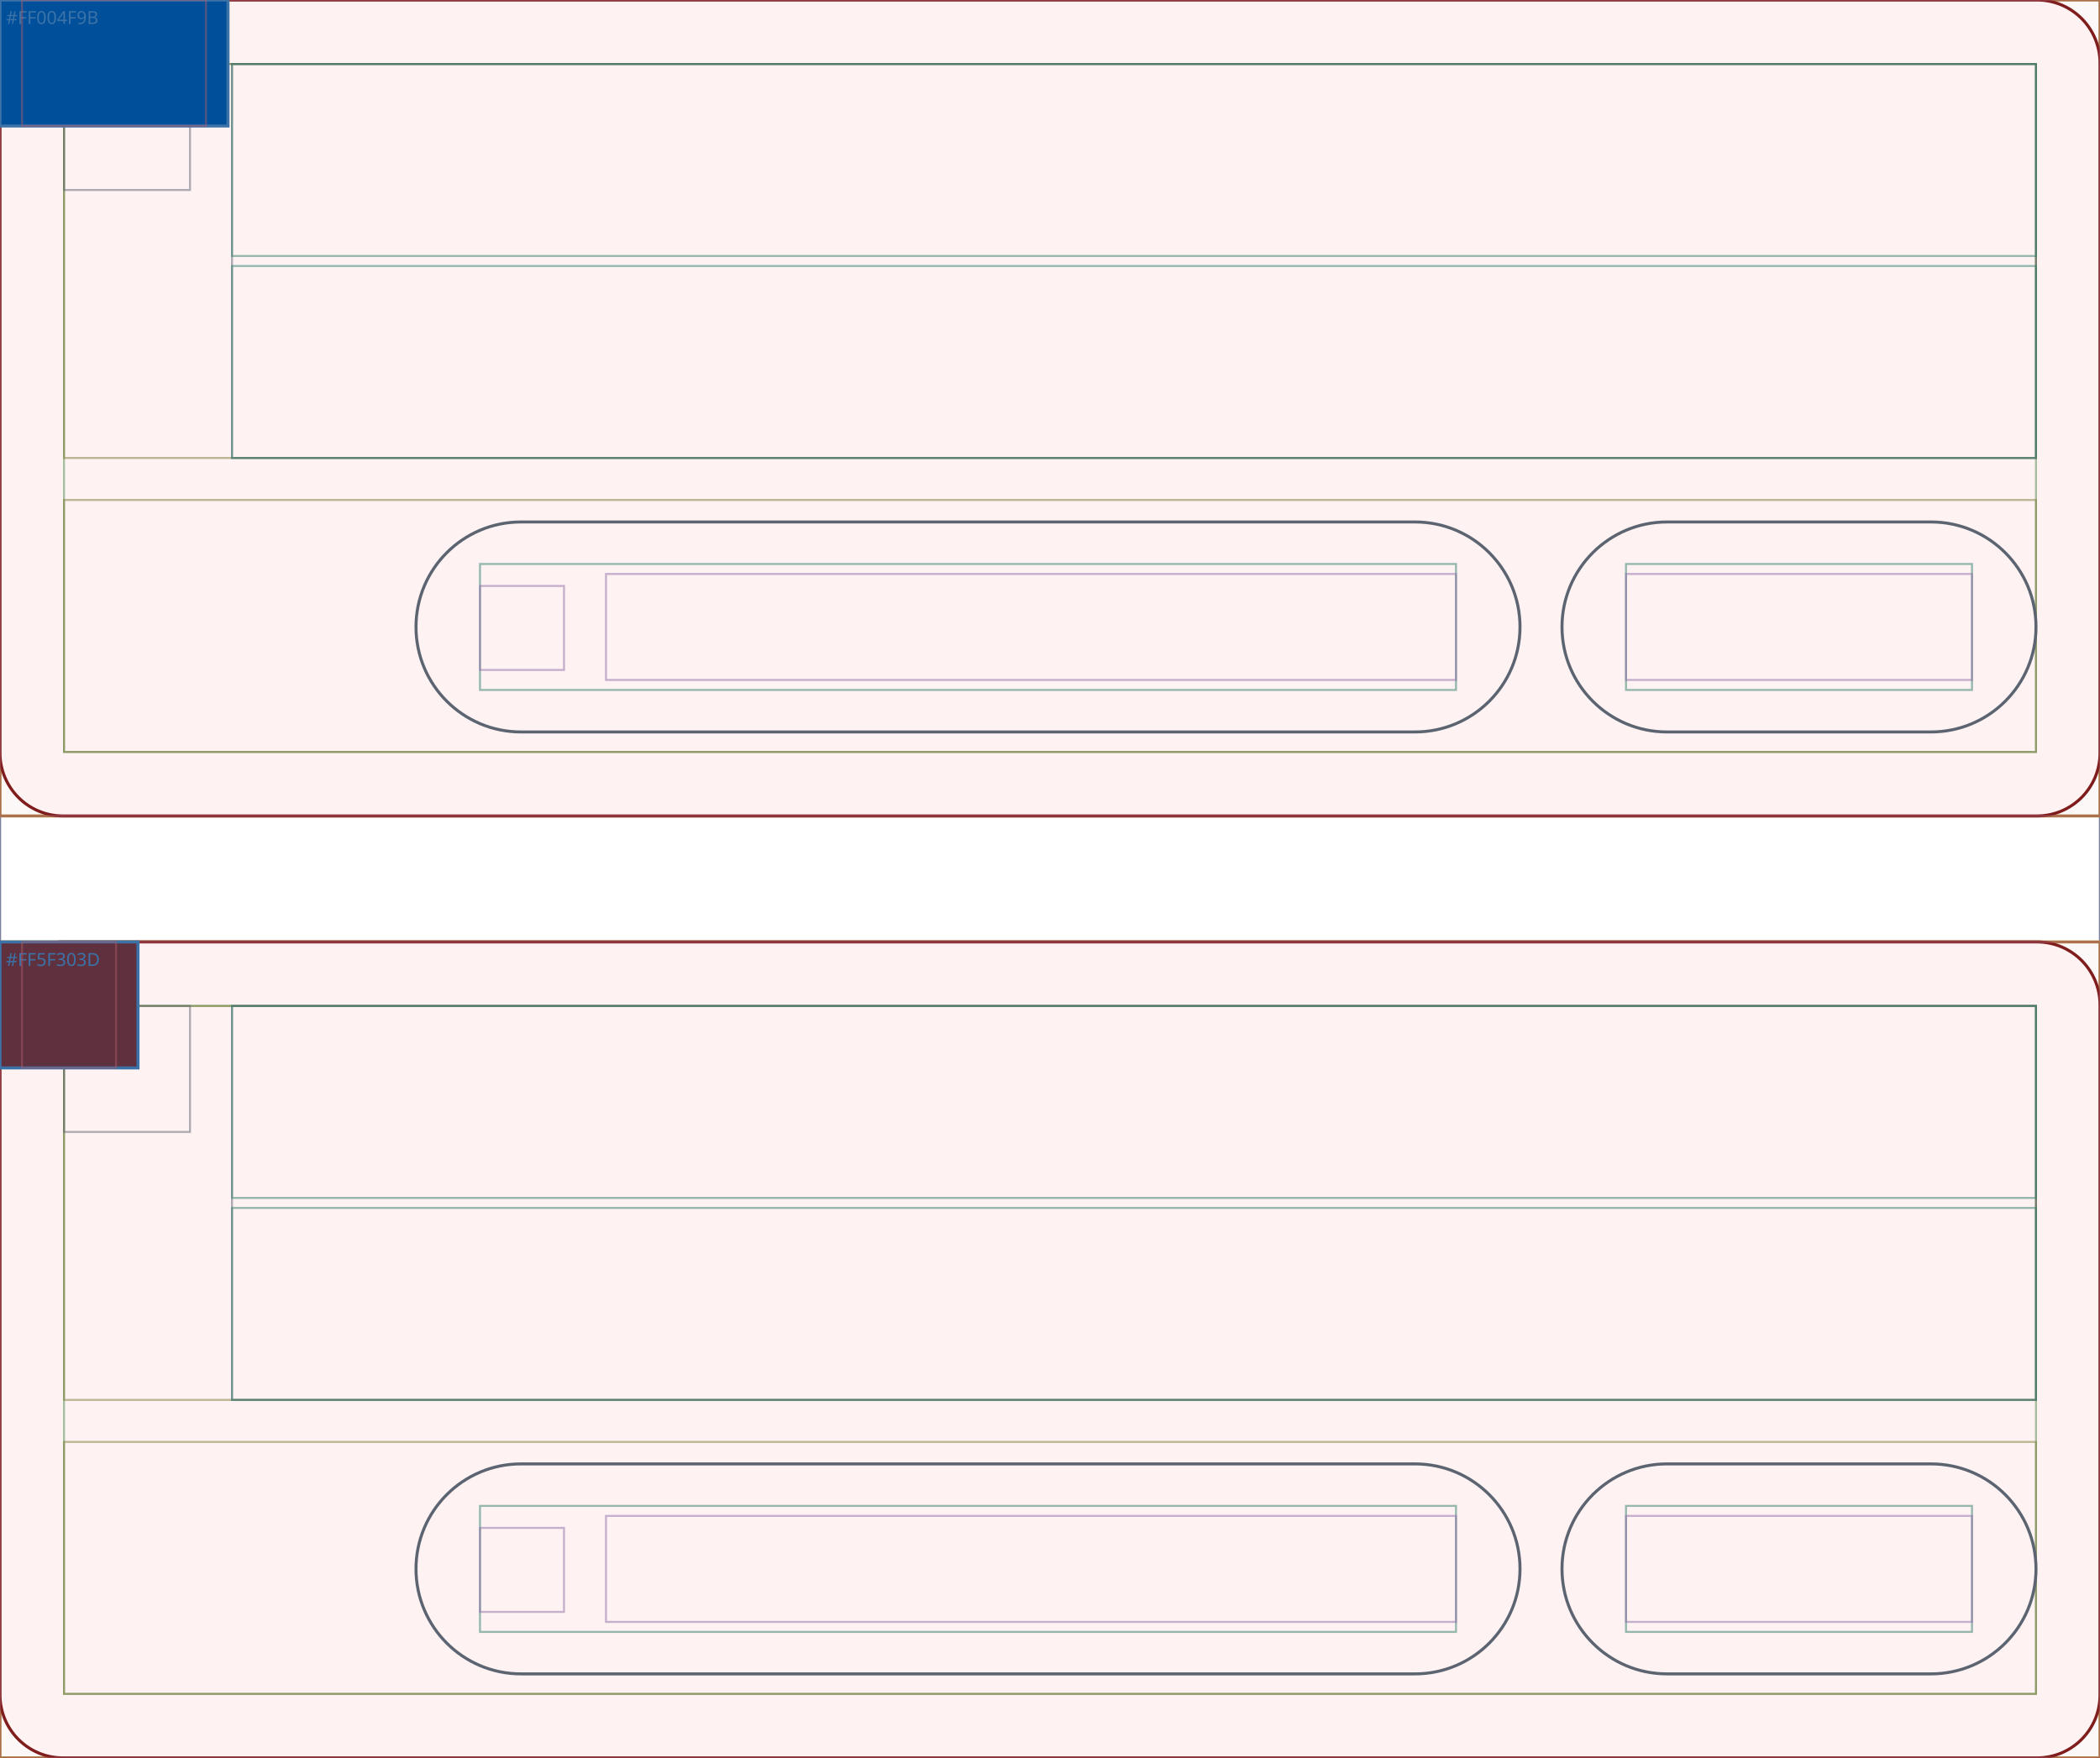
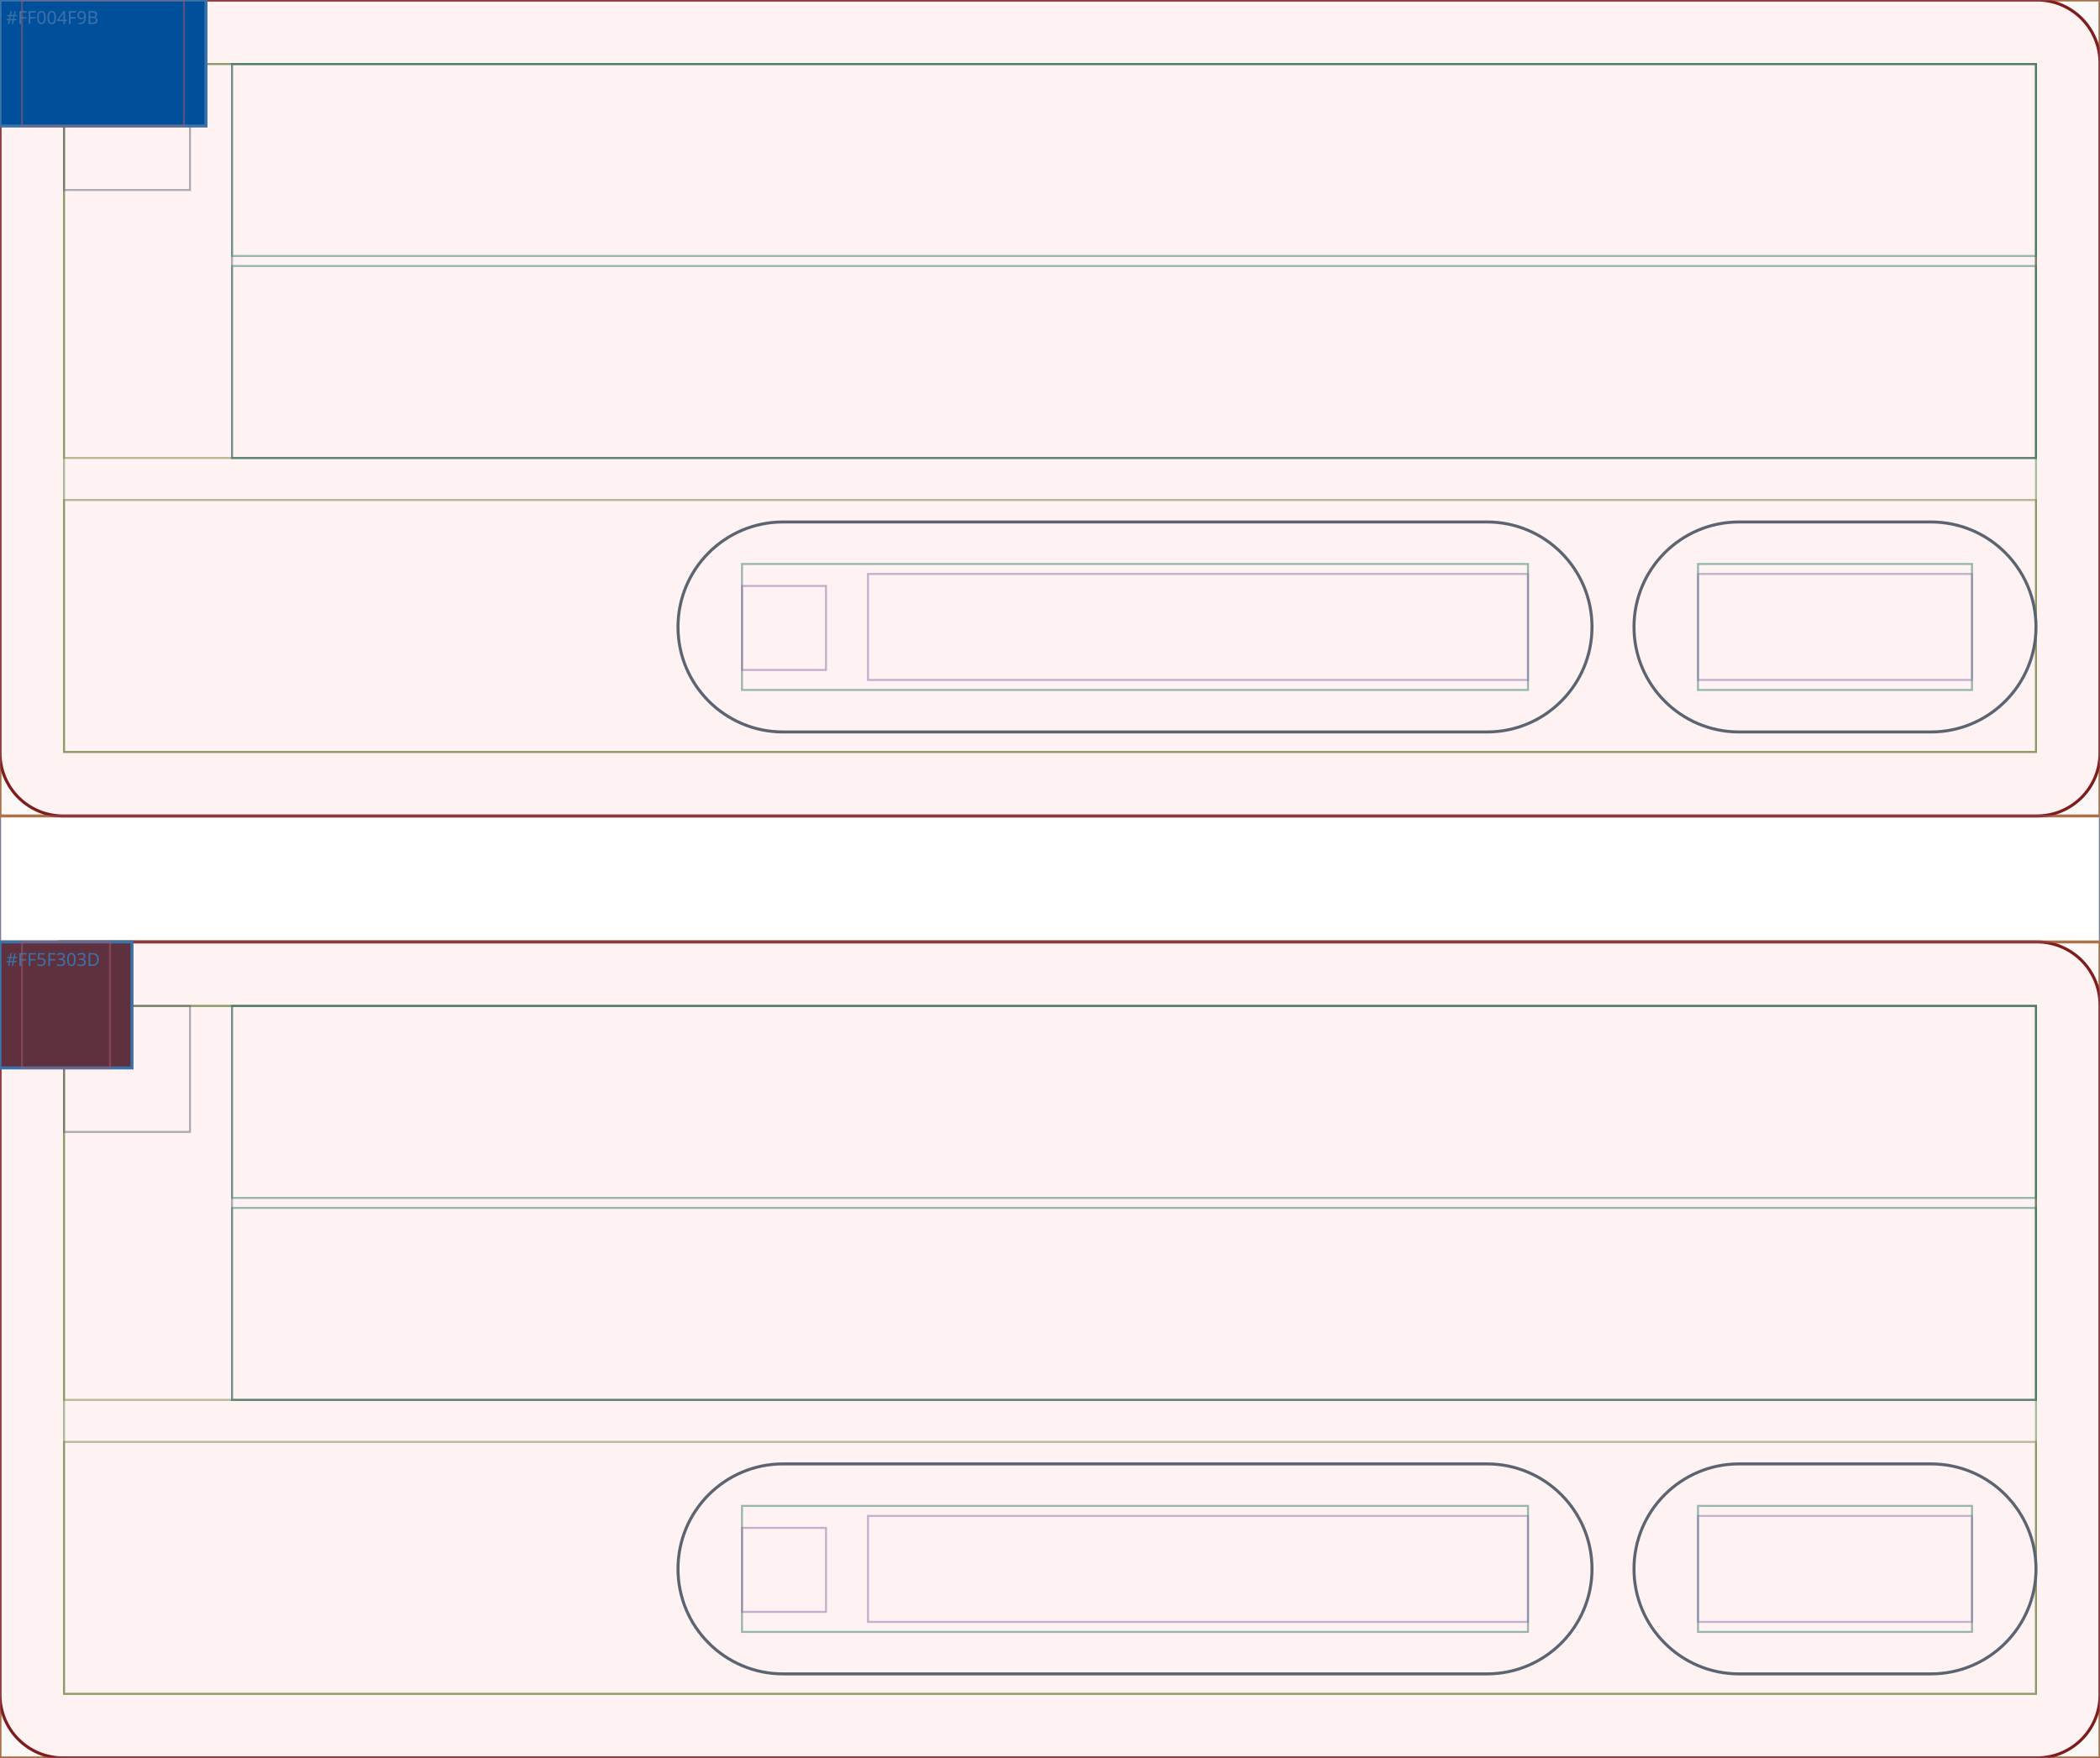
<svg xmlns="http://www.w3.org/2000/svg" viewBox="0 0 1050 879" width="1050" height="879" role="img" aria-label="error-banner-inline-notification-card-long-text-clipped-preview layout wireframe">
  <rect width="1050" height="879" fill="#ffffff" />
  <g>
    <rect x="0" y="0" width="1050" height="879" fill="none" fill-opacity="0" stroke="#5B6470" stroke-width="1" stroke-opacity="0.5" />
  </g>
  <g>
    <rect x="0" y="0" width="1050" height="879" fill="none" fill-opacity="0" stroke="#2E7D6B" stroke-width="1" stroke-opacity="0.5" />
  </g>
  <g>
    <rect x="0" y="0" width="1050" height="879" fill="none" fill-opacity="0" stroke="#8E6BA8" stroke-width="1" stroke-opacity="0.5" />
  </g>
  <g>
    <rect x="0" y="0" width="1050" height="408" fill="#FCF8F8" fill-opacity="1" stroke="#B0813B" stroke-width="1.5" stroke-opacity="1" />
    <text x="3" y="12" font-family="system-ui, sans-serif" font-size="9" fill="#B0813B">#FFFCF8F8</text>
  </g>
  <g>
    <path d="M31.5,0 H1018.5 A31.5,31.5 0 0 1 1050,31.5 V376.5 A31.5,31.5 0 0 1 1018.5,408 H31.5 A31.5,31.5 0 0 1 0,376.5 V31.5 A31.5,31.5 0 0 1 31.5,0 Z" fill="#FEF2F2" fill-opacity="1" stroke="#7F1D1D" stroke-width="1.5" stroke-opacity="1" />
    <text x="3" y="12" font-family="system-ui, sans-serif" font-size="9" fill="#7F1D1D">#FFFEF2F2</text>
  </g>
  <g>
    <rect x="0" y="0" width="1050" height="408" fill="none" fill-opacity="0" stroke="#A85B6B" stroke-width="1" stroke-opacity="0.5" />
  </g>
  <g>
    <rect x="32" y="32" width="986" height="344" fill="none" fill-opacity="0" stroke="#4F8A4A" stroke-width="1" stroke-opacity="0.5" />
  </g>
  <g>
    <rect x="32" y="32" width="986" height="197" fill="none" fill-opacity="0" stroke="#7A7A33" stroke-width="1" stroke-opacity="0.5" />
  </g>
  <g>
    <rect x="32" y="32" width="63" height="63" fill="none" fill-opacity="0" stroke="#5B6470" stroke-width="1" stroke-opacity="0.5" />
  </g>
  <g>
    <rect x="116" y="32" width="902" height="197" fill="none" fill-opacity="0" stroke="#5B6470" stroke-width="1" stroke-opacity="0.5" />
  </g>
  <g>
    <rect x="116" y="32" width="902" height="96" fill="none" fill-opacity="0" stroke="#2E7D6B" stroke-width="1" stroke-opacity="0.5" />
  </g>
  <g>
    <rect x="116" y="133" width="902" height="96" fill="none" fill-opacity="0" stroke="#2E7D6B" stroke-width="1" stroke-opacity="0.5" />
  </g>
  <g>
    <rect x="32" y="250" width="986" height="126" fill="none" fill-opacity="0" stroke="#7A7A33" stroke-width="1" stroke-opacity="0.5" />
  </g>
  <g>
-     <path d="M260.5,261 H707.5 A52.5,52.5 0 0 1 760,313.5 V313.5 A52.5,52.5 0 0 1 707.5,366 H260.5 A52.5,52.5 0 0 1 208,313.5 V313.5 A52.5,52.5 0 0 1 260.5,261 Z" fill="none" fill-opacity="0" stroke="#5B6470" stroke-width="1.5" stroke-opacity="1" />
+     <path d="M391.5,261 H743.5 A52.5,52.5 0 0 1 796,313.5 V313.5 A52.5,52.5 0 0 1 743.5,366 H391.5 A52.5,52.5 0 0 1 339,313.5 V313.5 A52.5,52.5 0 0 1 391.5,261 Z" fill="none" fill-opacity="0" stroke="#5B6470" stroke-width="1.5" stroke-opacity="1" />
  </g>
  <g>
-     <rect x="240" y="282" width="488" height="63" fill="none" fill-opacity="0" stroke="#2E7D6B" stroke-width="1" stroke-opacity="0.5" />
+     <rect x="371" y="282" width="393" height="63" fill="none" fill-opacity="0" stroke="#2E7D6B" stroke-width="1" stroke-opacity="0.5" />
  </g>
  <g>
-     <rect x="240" y="293" width="42" height="42" fill="none" fill-opacity="0" stroke="#8E6BA8" stroke-width="1" stroke-opacity="0.5" />
+     <rect x="371" y="293" width="42" height="42" fill="none" fill-opacity="0" stroke="#8E6BA8" stroke-width="1" stroke-opacity="0.5" />
  </g>
  <g>
-     <rect x="303" y="287" width="425" height="53" fill="none" fill-opacity="0" stroke="#8E6BA8" stroke-width="1" stroke-opacity="0.5" />
+     <rect x="434" y="287" width="330" height="53" fill="none" fill-opacity="0" stroke="#8E6BA8" stroke-width="1" stroke-opacity="0.5" />
  </g>
  <g>
-     <path d="M833.5,261 H965.5 A52.5,52.5 0 0 1 1018,313.5 V313.5 A52.5,52.5 0 0 1 965.5,366 H833.5 A52.5,52.5 0 0 1 781,313.5 V313.5 A52.5,52.5 0 0 1 833.5,261 Z" fill="none" fill-opacity="0" stroke="#5B6470" stroke-width="1.5" stroke-opacity="1" />
+     <path d="M869.5,261 H965.5 A52.5,52.5 0 0 1 1018,313.5 V313.5 A52.5,52.5 0 0 1 965.5,366 H869.5 A52.5,52.5 0 0 1 817,313.5 V313.5 A52.5,52.5 0 0 1 869.5,261 Z" fill="none" fill-opacity="0" stroke="#5B6470" stroke-width="1.5" stroke-opacity="1" />
  </g>
  <g>
-     <rect x="813" y="282" width="173" height="63" fill="none" fill-opacity="0" stroke="#2E7D6B" stroke-width="1" stroke-opacity="0.5" />
+     <rect x="849" y="282" width="137" height="63" fill="none" fill-opacity="0" stroke="#2E7D6B" stroke-width="1" stroke-opacity="0.5" />
  </g>
  <g>
-     <rect x="813" y="287" width="173" height="53" fill="none" fill-opacity="0" stroke="#8E6BA8" stroke-width="1" stroke-opacity="0.5" />
+     <rect x="849" y="287" width="137" height="53" fill="none" fill-opacity="0" stroke="#8E6BA8" stroke-width="1" stroke-opacity="0.5" />
  </g>
  <g>
-     <rect x="0" y="0" width="114" height="63" fill="#004F9B" fill-opacity="1" stroke="#3B72A8" stroke-width="1.5" stroke-opacity="1" />
+     <rect x="0" y="0" width="103" height="63" fill="#004F9B" fill-opacity="1" stroke="#3B72A8" stroke-width="1.5" stroke-opacity="1" />
    <text x="3" y="12" font-family="system-ui, sans-serif" font-size="9" fill="#3B72A8">#FF004F9B</text>
  </g>
  <g>
-     <rect x="11" y="0" width="92" height="63" fill="none" fill-opacity="0" stroke="#A85B6B" stroke-width="1" stroke-opacity="0.5" />
+     <rect x="11" y="0" width="81" height="63" fill="none" fill-opacity="0" stroke="#A85B6B" stroke-width="1" stroke-opacity="0.5" />
  </g>
  <g>
    <rect x="0" y="471" width="1050" height="408" fill="#FCF8F8" fill-opacity="1" stroke="#B0813B" stroke-width="1.5" stroke-opacity="1" />
    <text x="3" y="483" font-family="system-ui, sans-serif" font-size="9" fill="#B0813B">#FFFCF8F8</text>
  </g>
  <g>
    <path d="M31.5,471 H1018.5 A31.5,31.5 0 0 1 1050,502.5 V847.5 A31.5,31.5 0 0 1 1018.5,879 H31.5 A31.5,31.5 0 0 1 0,847.5 V502.5 A31.5,31.5 0 0 1 31.5,471 Z" fill="#FEF2F2" fill-opacity="1" stroke="#7F1D1D" stroke-width="1.5" stroke-opacity="1" />
    <text x="3" y="483" font-family="system-ui, sans-serif" font-size="9" fill="#7F1D1D">#FFFEF2F2</text>
  </g>
  <g>
    <rect x="0" y="471" width="1050" height="408" fill="none" fill-opacity="0" stroke="#A85B6B" stroke-width="1" stroke-opacity="0.5" />
  </g>
  <g>
    <rect x="32" y="503" width="986" height="344" fill="none" fill-opacity="0" stroke="#4F8A4A" stroke-width="1" stroke-opacity="0.5" />
  </g>
  <g>
    <rect x="32" y="503" width="986" height="197" fill="none" fill-opacity="0" stroke="#7A7A33" stroke-width="1" stroke-opacity="0.5" />
  </g>
  <g>
    <rect x="32" y="503" width="63" height="63" fill="none" fill-opacity="0" stroke="#5B6470" stroke-width="1" stroke-opacity="0.5" />
  </g>
  <g>
    <rect x="116" y="503" width="902" height="197" fill="none" fill-opacity="0" stroke="#5B6470" stroke-width="1" stroke-opacity="0.5" />
  </g>
  <g>
    <rect x="116" y="503" width="902" height="96" fill="none" fill-opacity="0" stroke="#2E7D6B" stroke-width="1" stroke-opacity="0.5" />
  </g>
  <g>
    <rect x="116" y="604" width="902" height="96" fill="none" fill-opacity="0" stroke="#2E7D6B" stroke-width="1" stroke-opacity="0.5" />
  </g>
  <g>
    <rect x="32" y="721" width="986" height="126" fill="none" fill-opacity="0" stroke="#7A7A33" stroke-width="1" stroke-opacity="0.5" />
  </g>
  <g>
-     <path d="M260.5,732 H707.5 A52.5,52.5 0 0 1 760,784.5 V784.5 A52.5,52.5 0 0 1 707.5,837 H260.5 A52.5,52.5 0 0 1 208,784.5 V784.5 A52.5,52.5 0 0 1 260.5,732 Z" fill="none" fill-opacity="0" stroke="#5B6470" stroke-width="1.5" stroke-opacity="1" />
+     <path d="M391.5,732 H743.5 A52.5,52.5 0 0 1 796,784.5 V784.5 A52.5,52.5 0 0 1 743.5,837 H391.5 A52.5,52.5 0 0 1 339,784.5 V784.5 A52.5,52.5 0 0 1 391.5,732 Z" fill="none" fill-opacity="0" stroke="#5B6470" stroke-width="1.5" stroke-opacity="1" />
  </g>
  <g>
-     <rect x="240" y="753" width="488" height="63" fill="none" fill-opacity="0" stroke="#2E7D6B" stroke-width="1" stroke-opacity="0.5" />
+     <rect x="371" y="753" width="393" height="63" fill="none" fill-opacity="0" stroke="#2E7D6B" stroke-width="1" stroke-opacity="0.5" />
  </g>
  <g>
-     <rect x="240" y="764" width="42" height="42" fill="none" fill-opacity="0" stroke="#8E6BA8" stroke-width="1" stroke-opacity="0.5" />
+     <rect x="371" y="764" width="42" height="42" fill="none" fill-opacity="0" stroke="#8E6BA8" stroke-width="1" stroke-opacity="0.5" />
  </g>
  <g>
-     <rect x="303" y="758" width="425" height="53" fill="none" fill-opacity="0" stroke="#8E6BA8" stroke-width="1" stroke-opacity="0.5" />
+     <rect x="434" y="758" width="330" height="53" fill="none" fill-opacity="0" stroke="#8E6BA8" stroke-width="1" stroke-opacity="0.5" />
  </g>
  <g>
-     <path d="M833.5,732 H965.5 A52.5,52.5 0 0 1 1018,784.5 V784.5 A52.5,52.5 0 0 1 965.5,837 H833.5 A52.5,52.5 0 0 1 781,784.5 V784.5 A52.5,52.5 0 0 1 833.5,732 Z" fill="none" fill-opacity="0" stroke="#5B6470" stroke-width="1.5" stroke-opacity="1" />
+     <path d="M869.5,732 H965.5 A52.5,52.5 0 0 1 1018,784.5 V784.5 A52.5,52.5 0 0 1 965.5,837 H869.5 A52.5,52.5 0 0 1 817,784.5 V784.5 A52.5,52.5 0 0 1 869.5,732 Z" fill="none" fill-opacity="0" stroke="#5B6470" stroke-width="1.5" stroke-opacity="1" />
  </g>
  <g>
-     <rect x="813" y="753" width="173" height="63" fill="none" fill-opacity="0" stroke="#2E7D6B" stroke-width="1" stroke-opacity="0.5" />
+     <rect x="849" y="753" width="137" height="63" fill="none" fill-opacity="0" stroke="#2E7D6B" stroke-width="1" stroke-opacity="0.5" />
  </g>
  <g>
-     <rect x="813" y="758" width="173" height="53" fill="none" fill-opacity="0" stroke="#8E6BA8" stroke-width="1" stroke-opacity="0.5" />
+     <rect x="849" y="758" width="137" height="53" fill="none" fill-opacity="0" stroke="#8E6BA8" stroke-width="1" stroke-opacity="0.5" />
  </g>
  <g>
-     <rect x="0" y="471" width="69" height="63" fill="#5F303D" fill-opacity="1" stroke="#3B72A8" stroke-width="1.5" stroke-opacity="1" />
+     <rect x="0" y="471" width="66" height="63" fill="#5F303D" fill-opacity="1" stroke="#3B72A8" stroke-width="1.5" stroke-opacity="1" />
    <text x="3" y="483" font-family="system-ui, sans-serif" font-size="9" fill="#3B72A8">#FF5F303D</text>
  </g>
  <g>
-     <rect x="11" y="471" width="47" height="63" fill="none" fill-opacity="0" stroke="#A85B6B" stroke-width="1" stroke-opacity="0.5" />
+     <rect x="11" y="471" width="44" height="63" fill="none" fill-opacity="0" stroke="#A85B6B" stroke-width="1" stroke-opacity="0.5" />
  </g>
</svg>
